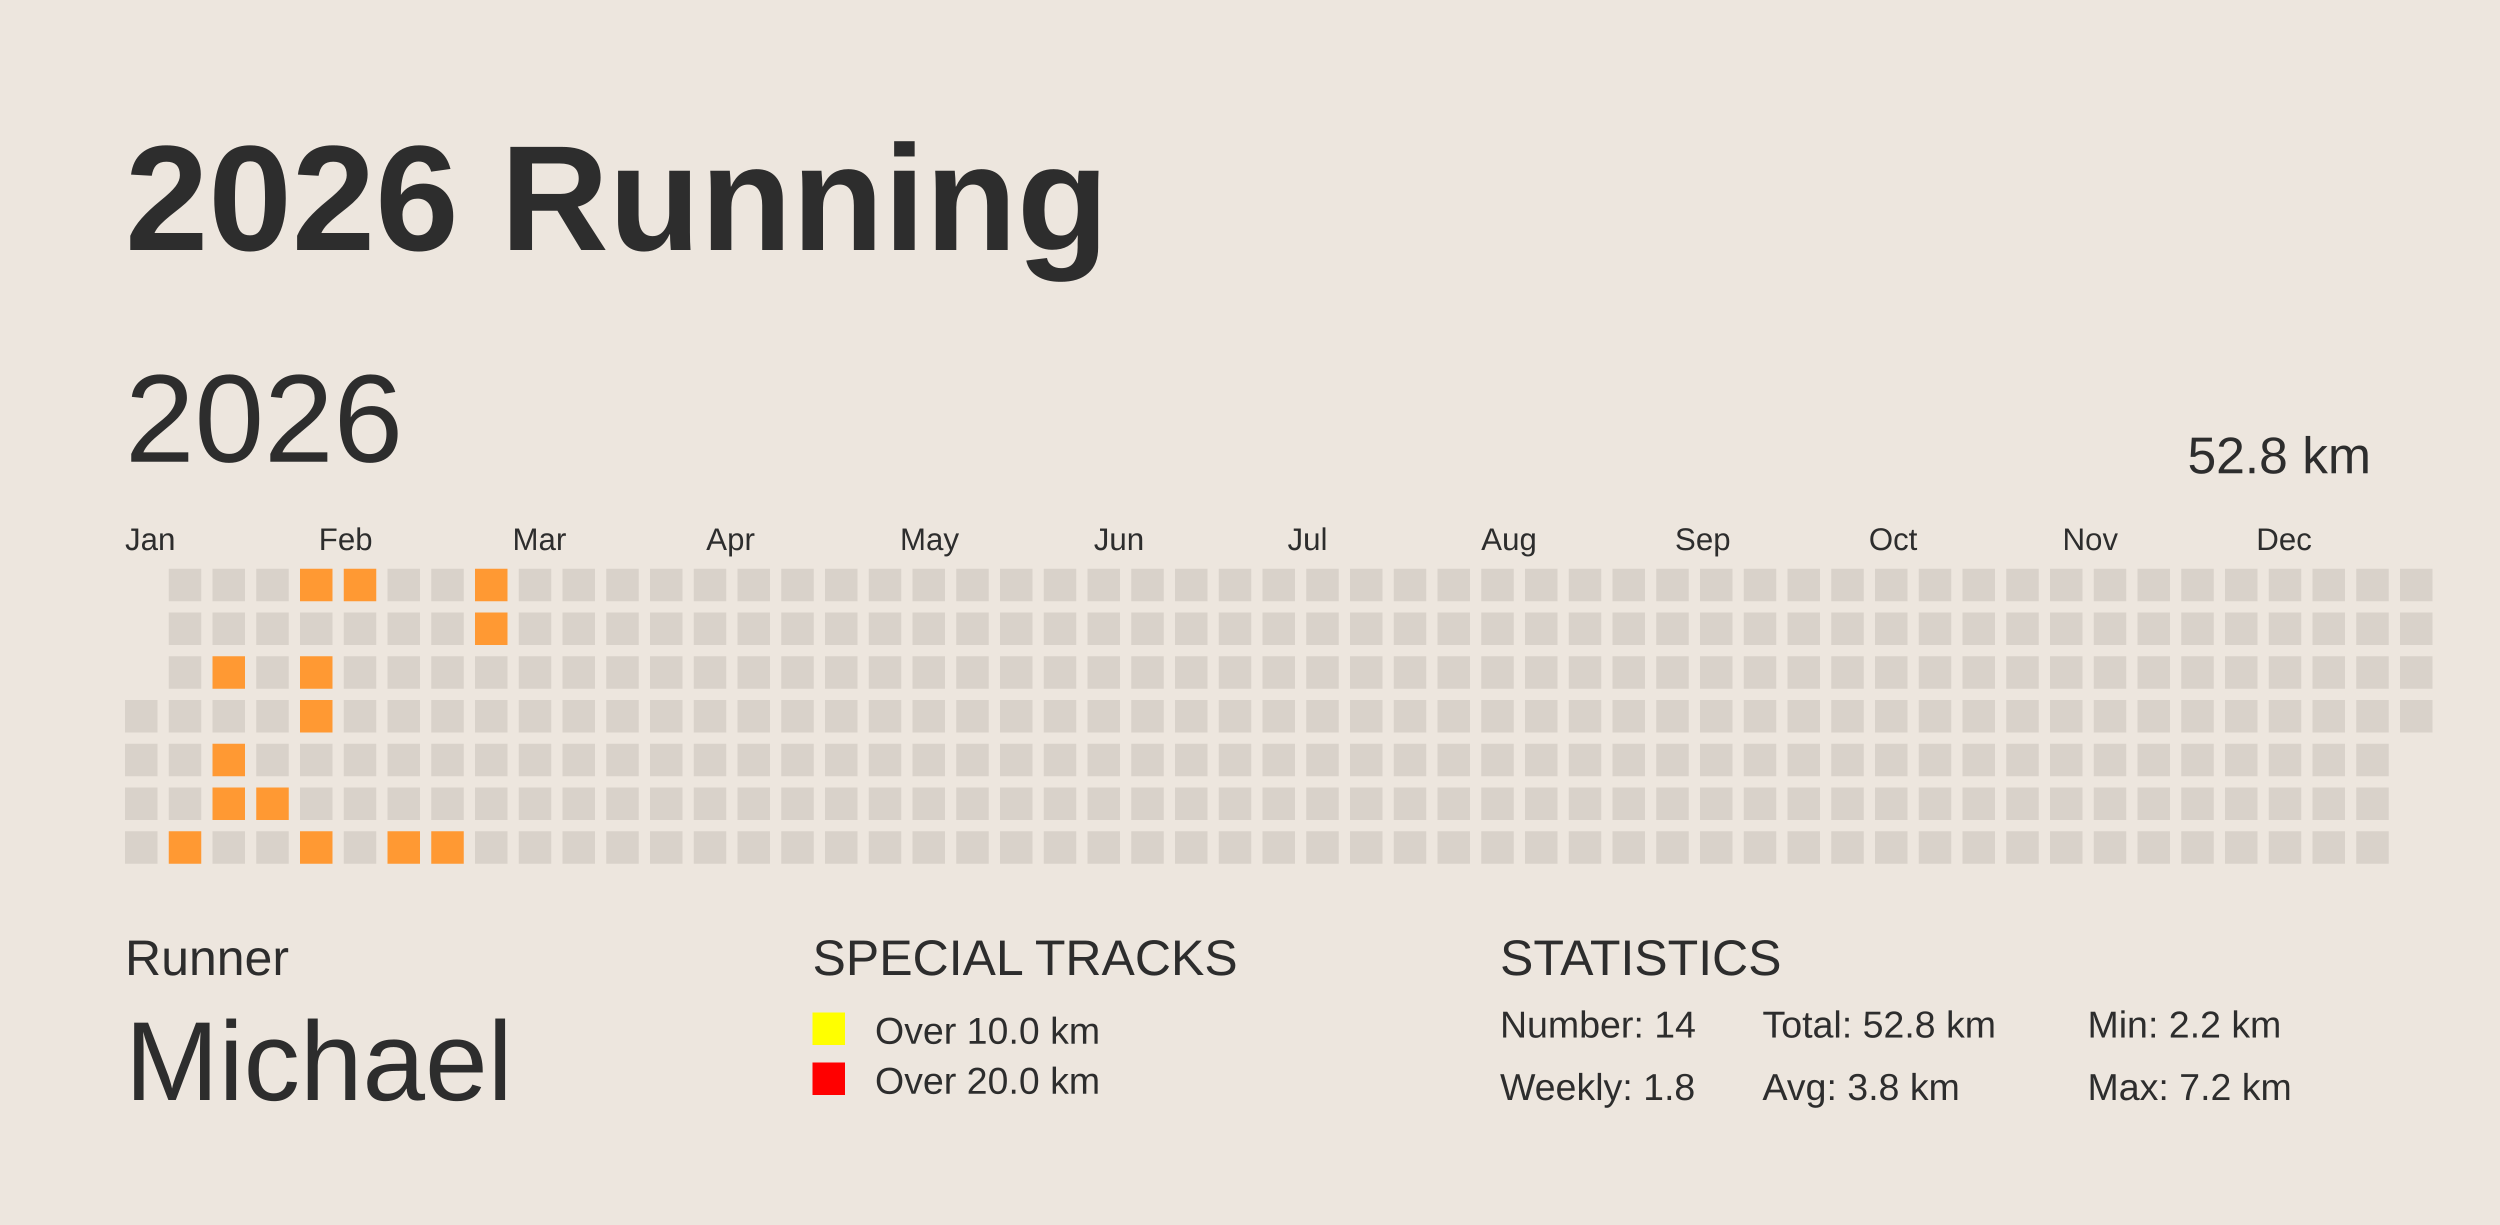
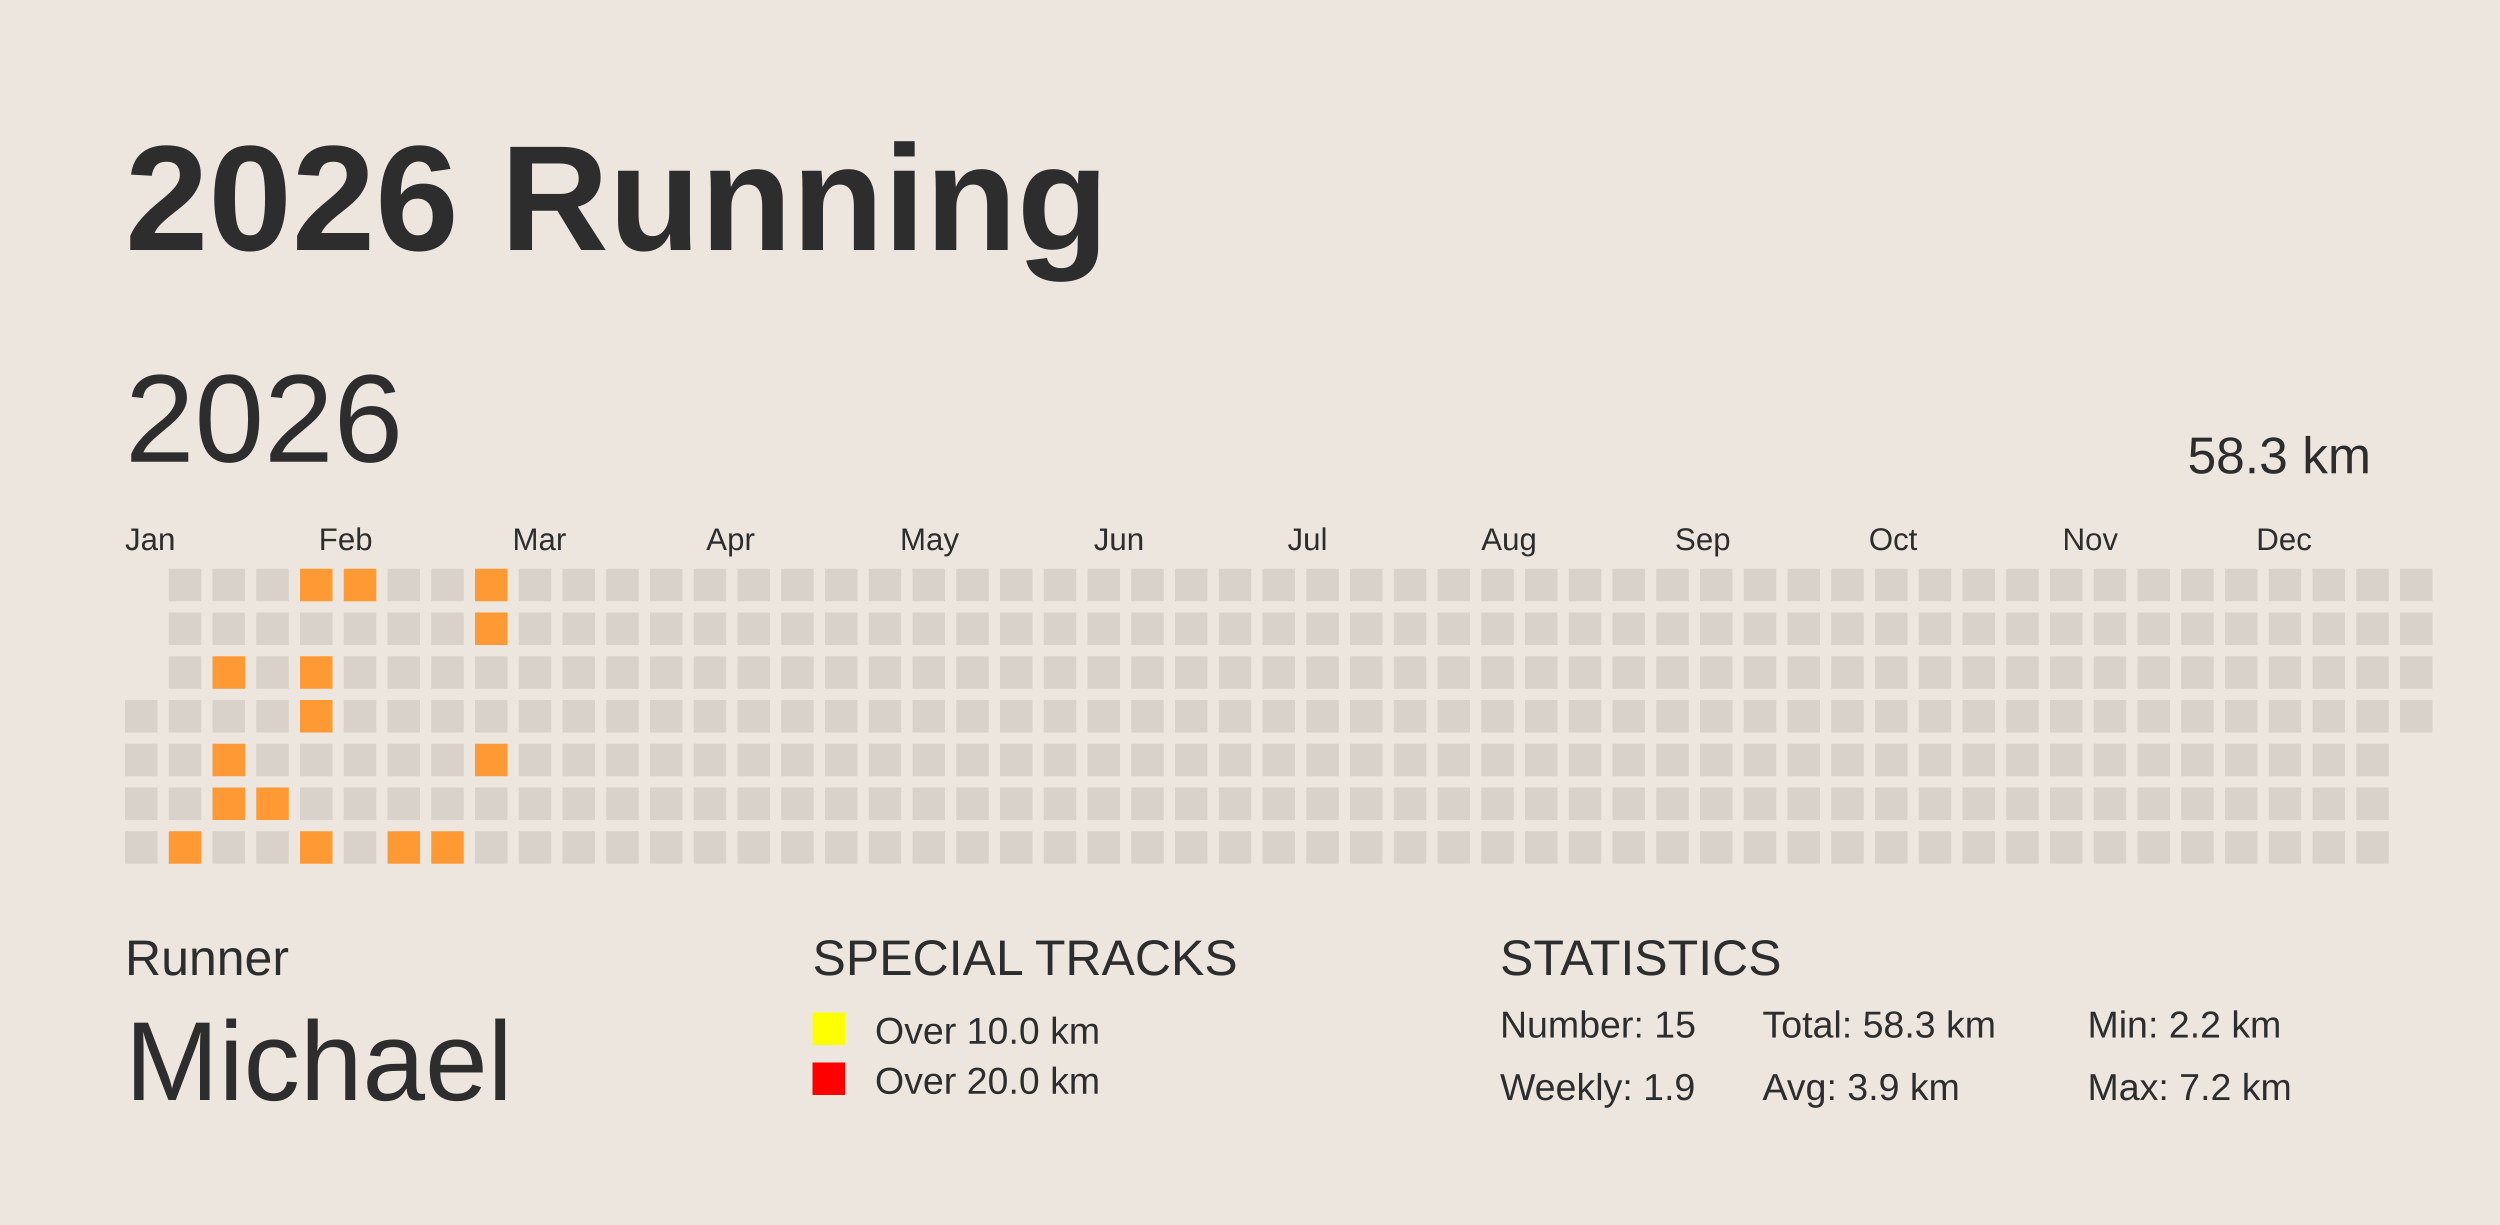
<svg xmlns="http://www.w3.org/2000/svg" baseProfile="full" height="98mm" version="1.1" viewBox="0,0,200,98" width="200mm">
  <defs />
  <rect fill="#EDE6DE" height="98" width="200" x="0" y="0" />
  <text fill="#2D2D2D" style="font-size:12px; font-family:Arial; font-weight:bold;" x="10" y="20">2026 Running</text>
  <text fill="#2D2D2D" style="font-size:4px; font-family:Arial" x="10" y="78">Runner</text>
  <text fill="#2D2D2D" style="font-size:9px; font-family:Arial" x="10" y="88">Michael</text>
  <text fill="#2D2D2D" style="font-size:4px; font-family:Arial" x="65" y="78">SPECIAL TRACKS</text>
  <rect fill="yellow" height="2.6" width="2.6" x="65" y="81" />
  <text fill="#2D2D2D" style="font-size:3px; font-family:Arial" x="70" y="83.5">Over 10.0 km</text>
  <rect fill="red" height="2.6" width="2.6" x="65" y="85" />
  <text fill="#2D2D2D" style="font-size:3px; font-family:Arial" x="70" y="87.5">Over 20.0 km</text>
  <text fill="#2D2D2D" style="font-size:4px; font-family:Arial" x="120" y="78">STATISTICS</text>
-   <text fill="#2D2D2D" style="font-size:3px; font-family:Arial" x="120" y="83">Number: 14</text>
-   <text fill="#2D2D2D" style="font-size:3px; font-family:Arial" x="120" y="88">Weekly: 1.8</text>
-   <text fill="#2D2D2D" style="font-size:3px; font-family:Arial" x="141" y="83">Total: 52.8 km</text>
-   <text fill="#2D2D2D" style="font-size:3px; font-family:Arial" x="141" y="88">Avg: 3.8 km</text>
+   <text fill="#2D2D2D" style="font-size:3px; font-family:Arial" x="120" y="83">Number: 15</text>
+   <text fill="#2D2D2D" style="font-size:3px; font-family:Arial" x="120" y="88">Weekly: 1.9</text>
+   <text fill="#2D2D2D" style="font-size:3px; font-family:Arial" x="141" y="83">Total: 58.3 km</text>
+   <text fill="#2D2D2D" style="font-size:3px; font-family:Arial" x="141" y="88">Avg: 3.9 km</text>
  <text fill="#2D2D2D" style="font-size:3px; font-family:Arial" x="167" y="83">Min: 2.2 km</text>
  <text fill="#2D2D2D" style="font-size:3px; font-family:Arial" x="167" y="88">Max: 7.2 km</text>
  <text dominant-baseline="hanging" fill="#2D2D2D" style="font-size:10.0px; font-family:Arial;" x="10" y="30">2026</text>
-   <text dominant-baseline="hanging" fill="#2D2D2D" style="font-size:4.125px; font-family:Arial;" x="175" y="35">52.8 km</text>
+   <text dominant-baseline="hanging" fill="#2D2D2D" style="font-size:4.125px; font-family:Arial;" x="175" y="35">58.3 km</text>
  <text fill="#2D2D2D" style="font-size:2.5px; font-family:Arial" x="10.0" y="44">Jan</text>
  <text fill="#2D2D2D" style="font-size:2.5px; font-family:Arial" x="25.5" y="44">Feb</text>
  <text fill="#2D2D2D" style="font-size:2.5px; font-family:Arial" x="41.0" y="44">Mar</text>
  <text fill="#2D2D2D" style="font-size:2.5px; font-family:Arial" x="56.5" y="44">Apr</text>
  <text fill="#2D2D2D" style="font-size:2.5px; font-family:Arial" x="72.0" y="44">May</text>
  <text fill="#2D2D2D" style="font-size:2.5px; font-family:Arial" x="87.5" y="44">Jun</text>
  <text fill="#2D2D2D" style="font-size:2.5px; font-family:Arial" x="103.0" y="44">Jul</text>
  <text fill="#2D2D2D" style="font-size:2.5px; font-family:Arial" x="118.5" y="44">Aug</text>
  <text fill="#2D2D2D" style="font-size:2.5px; font-family:Arial" x="134.0" y="44">Sep</text>
  <text fill="#2D2D2D" style="font-size:2.5px; font-family:Arial" x="149.5" y="44">Oct</text>
  <text fill="#2D2D2D" style="font-size:2.5px; font-family:Arial" x="165.0" y="44">Nov</text>
  <text fill="#2D2D2D" style="font-size:2.5px; font-family:Arial" x="180.5" y="44">Dec</text>
  <rect fill="#D9D2CA" height="2.6" width="2.6" x="10.0" y="56.0" />
  <rect fill="#D9D2CA" height="2.6" width="2.6" x="10.0" y="59.5" />
  <rect fill="#D9D2CA" height="2.6" width="2.6" x="10.0" y="63.0" />
  <rect fill="#D9D2CA" height="2.6" width="2.6" x="10.0" y="66.5" />
  <rect fill="#D9D2CA" height="2.6" width="2.6" x="13.5" y="45.5" />
  <rect fill="#D9D2CA" height="2.6" width="2.6" x="13.5" y="49.0" />
  <rect fill="#D9D2CA" height="2.6" width="2.6" x="13.5" y="52.5" />
  <rect fill="#D9D2CA" height="2.6" width="2.6" x="13.5" y="56.0" />
  <rect fill="#D9D2CA" height="2.6" width="2.6" x="13.5" y="59.5" />
  <rect fill="#D9D2CA" height="2.6" width="2.6" x="13.5" y="63.0" />
  <rect fill="#FF9933" height="2.6" width="2.6" x="13.5" y="66.5" />
  <rect fill="#D9D2CA" height="2.6" width="2.6" x="17.0" y="45.5" />
  <rect fill="#D9D2CA" height="2.6" width="2.6" x="17.0" y="49.0" />
  <rect fill="#FF9933" height="2.6" width="2.6" x="17.0" y="52.5" />
  <rect fill="#D9D2CA" height="2.6" width="2.6" x="17.0" y="56.0" />
  <rect fill="#FF9933" height="2.6" width="2.6" x="17.0" y="59.5" />
  <rect fill="#FF9933" height="2.6" width="2.6" x="17.0" y="63.0" />
  <rect fill="#D9D2CA" height="2.6" width="2.6" x="17.0" y="66.5" />
  <rect fill="#D9D2CA" height="2.6" width="2.6" x="20.5" y="45.5" />
  <rect fill="#D9D2CA" height="2.6" width="2.6" x="20.5" y="49.0" />
  <rect fill="#D9D2CA" height="2.6" width="2.6" x="20.5" y="52.5" />
  <rect fill="#D9D2CA" height="2.6" width="2.6" x="20.5" y="56.0" />
  <rect fill="#D9D2CA" height="2.6" width="2.6" x="20.5" y="59.5" />
  <rect fill="#FF9933" height="2.6" width="2.6" x="20.5" y="63.0" />
  <rect fill="#D9D2CA" height="2.6" width="2.6" x="20.5" y="66.5" />
  <rect fill="#FF9933" height="2.6" width="2.6" x="24.0" y="45.5" />
  <rect fill="#D9D2CA" height="2.6" width="2.6" x="24.0" y="49.0" />
  <rect fill="#FF9933" height="2.6" width="2.6" x="24.0" y="52.5" />
  <rect fill="#FF9933" height="2.6" width="2.6" x="24.0" y="56.0" />
  <rect fill="#D9D2CA" height="2.6" width="2.6" x="24.0" y="59.5" />
  <rect fill="#D9D2CA" height="2.6" width="2.6" x="24.0" y="63.0" />
  <rect fill="#FF9933" height="2.6" width="2.6" x="24.0" y="66.5" />
  <rect fill="#FF9933" height="2.6" width="2.6" x="27.5" y="45.5" />
  <rect fill="#D9D2CA" height="2.6" width="2.6" x="27.5" y="49.0" />
  <rect fill="#D9D2CA" height="2.6" width="2.6" x="27.5" y="52.5" />
  <rect fill="#D9D2CA" height="2.6" width="2.6" x="27.5" y="56.0" />
  <rect fill="#D9D2CA" height="2.6" width="2.6" x="27.5" y="59.5" />
  <rect fill="#D9D2CA" height="2.6" width="2.6" x="27.5" y="63.0" />
  <rect fill="#D9D2CA" height="2.6" width="2.6" x="27.5" y="66.5" />
  <rect fill="#D9D2CA" height="2.6" width="2.6" x="31.0" y="45.5" />
  <rect fill="#D9D2CA" height="2.6" width="2.6" x="31.0" y="49.0" />
  <rect fill="#D9D2CA" height="2.6" width="2.6" x="31.0" y="52.5" />
  <rect fill="#D9D2CA" height="2.6" width="2.6" x="31.0" y="56.0" />
  <rect fill="#D9D2CA" height="2.6" width="2.6" x="31.0" y="59.5" />
  <rect fill="#D9D2CA" height="2.6" width="2.6" x="31.0" y="63.0" />
  <rect fill="#FF9933" height="2.6" width="2.6" x="31.0" y="66.5" />
  <rect fill="#D9D2CA" height="2.6" width="2.6" x="34.5" y="45.5" />
  <rect fill="#D9D2CA" height="2.6" width="2.6" x="34.5" y="49.0" />
  <rect fill="#D9D2CA" height="2.6" width="2.6" x="34.5" y="52.5" />
  <rect fill="#D9D2CA" height="2.6" width="2.6" x="34.5" y="56.0" />
  <rect fill="#D9D2CA" height="2.6" width="2.6" x="34.5" y="59.5" />
  <rect fill="#D9D2CA" height="2.6" width="2.6" x="34.5" y="63.0" />
  <rect fill="#FF9933" height="2.6" width="2.6" x="34.5" y="66.5" />
  <rect fill="#FF9933" height="2.6" width="2.6" x="38.0" y="45.5" />
  <rect fill="#FF9933" height="2.6" width="2.6" x="38.0" y="49.0" />
  <rect fill="#D9D2CA" height="2.6" width="2.6" x="38.0" y="52.5" />
  <rect fill="#D9D2CA" height="2.6" width="2.6" x="38.0" y="56.0" />
-   <rect fill="#D9D2CA" height="2.6" width="2.6" x="38.0" y="59.5" />
+   <rect fill="#FF9933" height="2.6" width="2.6" x="38.0" y="59.5" />
  <rect fill="#D9D2CA" height="2.6" width="2.6" x="38.0" y="63.0" />
  <rect fill="#D9D2CA" height="2.6" width="2.6" x="38.0" y="66.5" />
  <rect fill="#D9D2CA" height="2.6" width="2.6" x="41.5" y="45.5" />
  <rect fill="#D9D2CA" height="2.6" width="2.6" x="41.5" y="49.0" />
  <rect fill="#D9D2CA" height="2.6" width="2.6" x="41.5" y="52.5" />
  <rect fill="#D9D2CA" height="2.6" width="2.6" x="41.5" y="56.0" />
  <rect fill="#D9D2CA" height="2.6" width="2.6" x="41.5" y="59.5" />
  <rect fill="#D9D2CA" height="2.6" width="2.6" x="41.5" y="63.0" />
  <rect fill="#D9D2CA" height="2.6" width="2.6" x="41.5" y="66.5" />
  <rect fill="#D9D2CA" height="2.6" width="2.6" x="45.0" y="45.5" />
  <rect fill="#D9D2CA" height="2.6" width="2.6" x="45.0" y="49.0" />
  <rect fill="#D9D2CA" height="2.6" width="2.6" x="45.0" y="52.5" />
  <rect fill="#D9D2CA" height="2.6" width="2.6" x="45.0" y="56.0" />
  <rect fill="#D9D2CA" height="2.6" width="2.6" x="45.0" y="59.5" />
  <rect fill="#D9D2CA" height="2.6" width="2.6" x="45.0" y="63.0" />
  <rect fill="#D9D2CA" height="2.6" width="2.6" x="45.0" y="66.5" />
  <rect fill="#D9D2CA" height="2.6" width="2.6" x="48.5" y="45.5" />
  <rect fill="#D9D2CA" height="2.6" width="2.6" x="48.5" y="49.0" />
  <rect fill="#D9D2CA" height="2.6" width="2.6" x="48.5" y="52.5" />
  <rect fill="#D9D2CA" height="2.6" width="2.6" x="48.5" y="56.0" />
  <rect fill="#D9D2CA" height="2.6" width="2.6" x="48.5" y="59.5" />
  <rect fill="#D9D2CA" height="2.6" width="2.6" x="48.5" y="63.0" />
  <rect fill="#D9D2CA" height="2.6" width="2.6" x="48.5" y="66.5" />
  <rect fill="#D9D2CA" height="2.6" width="2.6" x="52.0" y="45.5" />
  <rect fill="#D9D2CA" height="2.6" width="2.6" x="52.0" y="49.0" />
  <rect fill="#D9D2CA" height="2.6" width="2.6" x="52.0" y="52.5" />
  <rect fill="#D9D2CA" height="2.6" width="2.6" x="52.0" y="56.0" />
  <rect fill="#D9D2CA" height="2.6" width="2.6" x="52.0" y="59.5" />
  <rect fill="#D9D2CA" height="2.6" width="2.6" x="52.0" y="63.0" />
  <rect fill="#D9D2CA" height="2.6" width="2.6" x="52.0" y="66.5" />
  <rect fill="#D9D2CA" height="2.6" width="2.6" x="55.5" y="45.5" />
  <rect fill="#D9D2CA" height="2.6" width="2.6" x="55.5" y="49.0" />
  <rect fill="#D9D2CA" height="2.6" width="2.6" x="55.5" y="52.5" />
  <rect fill="#D9D2CA" height="2.6" width="2.6" x="55.5" y="56.0" />
  <rect fill="#D9D2CA" height="2.6" width="2.6" x="55.5" y="59.5" />
  <rect fill="#D9D2CA" height="2.6" width="2.6" x="55.5" y="63.0" />
  <rect fill="#D9D2CA" height="2.6" width="2.6" x="55.5" y="66.5" />
  <rect fill="#D9D2CA" height="2.6" width="2.6" x="59.0" y="45.5" />
  <rect fill="#D9D2CA" height="2.6" width="2.6" x="59.0" y="49.0" />
  <rect fill="#D9D2CA" height="2.6" width="2.6" x="59.0" y="52.5" />
  <rect fill="#D9D2CA" height="2.6" width="2.6" x="59.0" y="56.0" />
  <rect fill="#D9D2CA" height="2.6" width="2.6" x="59.0" y="59.5" />
  <rect fill="#D9D2CA" height="2.6" width="2.6" x="59.0" y="63.0" />
  <rect fill="#D9D2CA" height="2.6" width="2.6" x="59.0" y="66.5" />
  <rect fill="#D9D2CA" height="2.6" width="2.6" x="62.5" y="45.5" />
  <rect fill="#D9D2CA" height="2.6" width="2.6" x="62.5" y="49.0" />
  <rect fill="#D9D2CA" height="2.6" width="2.6" x="62.5" y="52.5" />
  <rect fill="#D9D2CA" height="2.6" width="2.6" x="62.5" y="56.0" />
  <rect fill="#D9D2CA" height="2.6" width="2.6" x="62.5" y="59.5" />
  <rect fill="#D9D2CA" height="2.6" width="2.6" x="62.5" y="63.0" />
  <rect fill="#D9D2CA" height="2.6" width="2.6" x="62.5" y="66.5" />
  <rect fill="#D9D2CA" height="2.6" width="2.6" x="66.0" y="45.5" />
  <rect fill="#D9D2CA" height="2.6" width="2.6" x="66.0" y="49.0" />
  <rect fill="#D9D2CA" height="2.6" width="2.6" x="66.0" y="52.5" />
  <rect fill="#D9D2CA" height="2.6" width="2.6" x="66.0" y="56.0" />
  <rect fill="#D9D2CA" height="2.6" width="2.6" x="66.0" y="59.5" />
  <rect fill="#D9D2CA" height="2.6" width="2.6" x="66.0" y="63.0" />
  <rect fill="#D9D2CA" height="2.6" width="2.6" x="66.0" y="66.5" />
  <rect fill="#D9D2CA" height="2.6" width="2.6" x="69.5" y="45.5" />
  <rect fill="#D9D2CA" height="2.6" width="2.6" x="69.5" y="49.0" />
  <rect fill="#D9D2CA" height="2.6" width="2.6" x="69.5" y="52.5" />
  <rect fill="#D9D2CA" height="2.6" width="2.6" x="69.5" y="56.0" />
  <rect fill="#D9D2CA" height="2.6" width="2.6" x="69.5" y="59.5" />
  <rect fill="#D9D2CA" height="2.6" width="2.6" x="69.5" y="63.0" />
  <rect fill="#D9D2CA" height="2.6" width="2.6" x="69.5" y="66.5" />
  <rect fill="#D9D2CA" height="2.6" width="2.6" x="73.0" y="45.5" />
  <rect fill="#D9D2CA" height="2.6" width="2.6" x="73.0" y="49.0" />
  <rect fill="#D9D2CA" height="2.6" width="2.6" x="73.0" y="52.5" />
  <rect fill="#D9D2CA" height="2.6" width="2.6" x="73.0" y="56.0" />
  <rect fill="#D9D2CA" height="2.6" width="2.6" x="73.0" y="59.5" />
  <rect fill="#D9D2CA" height="2.6" width="2.6" x="73.0" y="63.0" />
  <rect fill="#D9D2CA" height="2.6" width="2.6" x="73.0" y="66.5" />
  <rect fill="#D9D2CA" height="2.6" width="2.6" x="76.5" y="45.5" />
  <rect fill="#D9D2CA" height="2.6" width="2.6" x="76.5" y="49.0" />
  <rect fill="#D9D2CA" height="2.6" width="2.6" x="76.5" y="52.5" />
  <rect fill="#D9D2CA" height="2.6" width="2.6" x="76.5" y="56.0" />
  <rect fill="#D9D2CA" height="2.6" width="2.6" x="76.5" y="59.5" />
  <rect fill="#D9D2CA" height="2.6" width="2.6" x="76.5" y="63.0" />
  <rect fill="#D9D2CA" height="2.6" width="2.6" x="76.5" y="66.5" />
  <rect fill="#D9D2CA" height="2.6" width="2.6" x="80.0" y="45.5" />
  <rect fill="#D9D2CA" height="2.6" width="2.6" x="80.0" y="49.0" />
  <rect fill="#D9D2CA" height="2.6" width="2.6" x="80.0" y="52.5" />
  <rect fill="#D9D2CA" height="2.6" width="2.6" x="80.0" y="56.0" />
  <rect fill="#D9D2CA" height="2.6" width="2.6" x="80.0" y="59.5" />
  <rect fill="#D9D2CA" height="2.6" width="2.6" x="80.0" y="63.0" />
  <rect fill="#D9D2CA" height="2.6" width="2.6" x="80.0" y="66.5" />
  <rect fill="#D9D2CA" height="2.6" width="2.6" x="83.5" y="45.5" />
  <rect fill="#D9D2CA" height="2.6" width="2.6" x="83.5" y="49.0" />
  <rect fill="#D9D2CA" height="2.6" width="2.6" x="83.5" y="52.5" />
  <rect fill="#D9D2CA" height="2.6" width="2.6" x="83.5" y="56.0" />
  <rect fill="#D9D2CA" height="2.6" width="2.6" x="83.5" y="59.5" />
  <rect fill="#D9D2CA" height="2.6" width="2.6" x="83.5" y="63.0" />
  <rect fill="#D9D2CA" height="2.6" width="2.6" x="83.5" y="66.5" />
  <rect fill="#D9D2CA" height="2.6" width="2.6" x="87.0" y="45.5" />
  <rect fill="#D9D2CA" height="2.6" width="2.6" x="87.0" y="49.0" />
  <rect fill="#D9D2CA" height="2.6" width="2.6" x="87.0" y="52.5" />
  <rect fill="#D9D2CA" height="2.6" width="2.6" x="87.0" y="56.0" />
  <rect fill="#D9D2CA" height="2.6" width="2.6" x="87.0" y="59.5" />
  <rect fill="#D9D2CA" height="2.6" width="2.6" x="87.0" y="63.0" />
  <rect fill="#D9D2CA" height="2.6" width="2.6" x="87.0" y="66.5" />
  <rect fill="#D9D2CA" height="2.6" width="2.6" x="90.5" y="45.5" />
  <rect fill="#D9D2CA" height="2.6" width="2.6" x="90.5" y="49.0" />
  <rect fill="#D9D2CA" height="2.6" width="2.6" x="90.5" y="52.5" />
  <rect fill="#D9D2CA" height="2.6" width="2.6" x="90.5" y="56.0" />
  <rect fill="#D9D2CA" height="2.6" width="2.6" x="90.5" y="59.5" />
  <rect fill="#D9D2CA" height="2.6" width="2.6" x="90.5" y="63.0" />
  <rect fill="#D9D2CA" height="2.6" width="2.6" x="90.5" y="66.5" />
  <rect fill="#D9D2CA" height="2.6" width="2.6" x="94.0" y="45.5" />
  <rect fill="#D9D2CA" height="2.6" width="2.6" x="94.0" y="49.0" />
  <rect fill="#D9D2CA" height="2.6" width="2.6" x="94.0" y="52.5" />
  <rect fill="#D9D2CA" height="2.6" width="2.6" x="94.0" y="56.0" />
  <rect fill="#D9D2CA" height="2.6" width="2.6" x="94.0" y="59.5" />
  <rect fill="#D9D2CA" height="2.6" width="2.6" x="94.0" y="63.0" />
  <rect fill="#D9D2CA" height="2.6" width="2.6" x="94.0" y="66.5" />
  <rect fill="#D9D2CA" height="2.6" width="2.6" x="97.5" y="45.5" />
  <rect fill="#D9D2CA" height="2.6" width="2.6" x="97.5" y="49.0" />
  <rect fill="#D9D2CA" height="2.6" width="2.6" x="97.5" y="52.5" />
  <rect fill="#D9D2CA" height="2.6" width="2.6" x="97.5" y="56.0" />
  <rect fill="#D9D2CA" height="2.6" width="2.6" x="97.5" y="59.5" />
  <rect fill="#D9D2CA" height="2.6" width="2.6" x="97.5" y="63.0" />
  <rect fill="#D9D2CA" height="2.6" width="2.6" x="97.5" y="66.5" />
  <rect fill="#D9D2CA" height="2.6" width="2.6" x="101.0" y="45.5" />
  <rect fill="#D9D2CA" height="2.6" width="2.6" x="101.0" y="49.0" />
  <rect fill="#D9D2CA" height="2.6" width="2.6" x="101.0" y="52.5" />
  <rect fill="#D9D2CA" height="2.6" width="2.6" x="101.0" y="56.0" />
  <rect fill="#D9D2CA" height="2.6" width="2.6" x="101.0" y="59.5" />
  <rect fill="#D9D2CA" height="2.6" width="2.6" x="101.0" y="63.0" />
  <rect fill="#D9D2CA" height="2.6" width="2.6" x="101.0" y="66.5" />
  <rect fill="#D9D2CA" height="2.6" width="2.6" x="104.5" y="45.5" />
  <rect fill="#D9D2CA" height="2.6" width="2.6" x="104.5" y="49.0" />
  <rect fill="#D9D2CA" height="2.6" width="2.6" x="104.5" y="52.5" />
  <rect fill="#D9D2CA" height="2.6" width="2.6" x="104.5" y="56.0" />
  <rect fill="#D9D2CA" height="2.6" width="2.6" x="104.5" y="59.5" />
  <rect fill="#D9D2CA" height="2.6" width="2.6" x="104.5" y="63.0" />
  <rect fill="#D9D2CA" height="2.6" width="2.6" x="104.5" y="66.5" />
  <rect fill="#D9D2CA" height="2.6" width="2.6" x="108.0" y="45.5" />
  <rect fill="#D9D2CA" height="2.6" width="2.6" x="108.0" y="49.0" />
  <rect fill="#D9D2CA" height="2.6" width="2.6" x="108.0" y="52.5" />
  <rect fill="#D9D2CA" height="2.6" width="2.6" x="108.0" y="56.0" />
  <rect fill="#D9D2CA" height="2.6" width="2.6" x="108.0" y="59.5" />
  <rect fill="#D9D2CA" height="2.6" width="2.6" x="108.0" y="63.0" />
  <rect fill="#D9D2CA" height="2.6" width="2.6" x="108.0" y="66.5" />
  <rect fill="#D9D2CA" height="2.6" width="2.6" x="111.5" y="45.5" />
  <rect fill="#D9D2CA" height="2.6" width="2.6" x="111.5" y="49.0" />
  <rect fill="#D9D2CA" height="2.6" width="2.6" x="111.5" y="52.5" />
  <rect fill="#D9D2CA" height="2.6" width="2.6" x="111.5" y="56.0" />
  <rect fill="#D9D2CA" height="2.6" width="2.6" x="111.5" y="59.5" />
  <rect fill="#D9D2CA" height="2.6" width="2.6" x="111.5" y="63.0" />
  <rect fill="#D9D2CA" height="2.6" width="2.6" x="111.5" y="66.5" />
  <rect fill="#D9D2CA" height="2.6" width="2.6" x="115.0" y="45.5" />
  <rect fill="#D9D2CA" height="2.6" width="2.6" x="115.0" y="49.0" />
  <rect fill="#D9D2CA" height="2.6" width="2.6" x="115.0" y="52.5" />
  <rect fill="#D9D2CA" height="2.6" width="2.6" x="115.0" y="56.0" />
  <rect fill="#D9D2CA" height="2.6" width="2.6" x="115.0" y="59.5" />
  <rect fill="#D9D2CA" height="2.6" width="2.6" x="115.0" y="63.0" />
  <rect fill="#D9D2CA" height="2.6" width="2.6" x="115.0" y="66.5" />
  <rect fill="#D9D2CA" height="2.6" width="2.6" x="118.5" y="45.5" />
  <rect fill="#D9D2CA" height="2.6" width="2.6" x="118.5" y="49.0" />
  <rect fill="#D9D2CA" height="2.6" width="2.6" x="118.5" y="52.5" />
  <rect fill="#D9D2CA" height="2.6" width="2.6" x="118.5" y="56.0" />
  <rect fill="#D9D2CA" height="2.6" width="2.6" x="118.5" y="59.5" />
  <rect fill="#D9D2CA" height="2.6" width="2.6" x="118.5" y="63.0" />
  <rect fill="#D9D2CA" height="2.6" width="2.6" x="118.5" y="66.5" />
  <rect fill="#D9D2CA" height="2.6" width="2.6" x="122.0" y="45.5" />
  <rect fill="#D9D2CA" height="2.6" width="2.6" x="122.0" y="49.0" />
  <rect fill="#D9D2CA" height="2.6" width="2.6" x="122.0" y="52.5" />
  <rect fill="#D9D2CA" height="2.6" width="2.6" x="122.0" y="56.0" />
  <rect fill="#D9D2CA" height="2.6" width="2.6" x="122.0" y="59.5" />
  <rect fill="#D9D2CA" height="2.6" width="2.6" x="122.0" y="63.0" />
  <rect fill="#D9D2CA" height="2.6" width="2.6" x="122.0" y="66.5" />
  <rect fill="#D9D2CA" height="2.6" width="2.6" x="125.5" y="45.5" />
  <rect fill="#D9D2CA" height="2.6" width="2.6" x="125.5" y="49.0" />
  <rect fill="#D9D2CA" height="2.6" width="2.6" x="125.5" y="52.5" />
  <rect fill="#D9D2CA" height="2.6" width="2.6" x="125.5" y="56.0" />
  <rect fill="#D9D2CA" height="2.6" width="2.6" x="125.5" y="59.5" />
  <rect fill="#D9D2CA" height="2.6" width="2.6" x="125.5" y="63.0" />
  <rect fill="#D9D2CA" height="2.6" width="2.6" x="125.5" y="66.5" />
  <rect fill="#D9D2CA" height="2.6" width="2.6" x="129.0" y="45.5" />
  <rect fill="#D9D2CA" height="2.6" width="2.6" x="129.0" y="49.0" />
  <rect fill="#D9D2CA" height="2.6" width="2.6" x="129.0" y="52.5" />
  <rect fill="#D9D2CA" height="2.6" width="2.6" x="129.0" y="56.0" />
  <rect fill="#D9D2CA" height="2.6" width="2.6" x="129.0" y="59.5" />
  <rect fill="#D9D2CA" height="2.6" width="2.6" x="129.0" y="63.0" />
  <rect fill="#D9D2CA" height="2.6" width="2.6" x="129.0" y="66.5" />
  <rect fill="#D9D2CA" height="2.6" width="2.6" x="132.5" y="45.5" />
  <rect fill="#D9D2CA" height="2.6" width="2.6" x="132.5" y="49.0" />
  <rect fill="#D9D2CA" height="2.6" width="2.6" x="132.5" y="52.5" />
  <rect fill="#D9D2CA" height="2.6" width="2.6" x="132.5" y="56.0" />
  <rect fill="#D9D2CA" height="2.6" width="2.6" x="132.5" y="59.5" />
  <rect fill="#D9D2CA" height="2.6" width="2.6" x="132.5" y="63.0" />
  <rect fill="#D9D2CA" height="2.6" width="2.6" x="132.5" y="66.5" />
  <rect fill="#D9D2CA" height="2.6" width="2.6" x="136.0" y="45.5" />
  <rect fill="#D9D2CA" height="2.6" width="2.6" x="136.0" y="49.0" />
  <rect fill="#D9D2CA" height="2.6" width="2.6" x="136.0" y="52.5" />
  <rect fill="#D9D2CA" height="2.6" width="2.6" x="136.0" y="56.0" />
  <rect fill="#D9D2CA" height="2.6" width="2.6" x="136.0" y="59.5" />
  <rect fill="#D9D2CA" height="2.6" width="2.6" x="136.0" y="63.0" />
  <rect fill="#D9D2CA" height="2.6" width="2.6" x="136.0" y="66.5" />
  <rect fill="#D9D2CA" height="2.6" width="2.6" x="139.5" y="45.5" />
  <rect fill="#D9D2CA" height="2.6" width="2.6" x="139.5" y="49.0" />
  <rect fill="#D9D2CA" height="2.6" width="2.6" x="139.5" y="52.5" />
  <rect fill="#D9D2CA" height="2.6" width="2.6" x="139.5" y="56.0" />
  <rect fill="#D9D2CA" height="2.6" width="2.6" x="139.5" y="59.5" />
  <rect fill="#D9D2CA" height="2.6" width="2.6" x="139.5" y="63.0" />
  <rect fill="#D9D2CA" height="2.6" width="2.6" x="139.5" y="66.5" />
  <rect fill="#D9D2CA" height="2.6" width="2.6" x="143.0" y="45.5" />
  <rect fill="#D9D2CA" height="2.6" width="2.6" x="143.0" y="49.0" />
  <rect fill="#D9D2CA" height="2.6" width="2.6" x="143.0" y="52.5" />
  <rect fill="#D9D2CA" height="2.6" width="2.6" x="143.0" y="56.0" />
  <rect fill="#D9D2CA" height="2.6" width="2.6" x="143.0" y="59.5" />
  <rect fill="#D9D2CA" height="2.6" width="2.6" x="143.0" y="63.0" />
  <rect fill="#D9D2CA" height="2.6" width="2.6" x="143.0" y="66.5" />
  <rect fill="#D9D2CA" height="2.6" width="2.6" x="146.5" y="45.5" />
  <rect fill="#D9D2CA" height="2.6" width="2.6" x="146.5" y="49.0" />
  <rect fill="#D9D2CA" height="2.6" width="2.6" x="146.5" y="52.5" />
  <rect fill="#D9D2CA" height="2.6" width="2.6" x="146.5" y="56.0" />
  <rect fill="#D9D2CA" height="2.6" width="2.6" x="146.5" y="59.5" />
  <rect fill="#D9D2CA" height="2.6" width="2.6" x="146.5" y="63.0" />
  <rect fill="#D9D2CA" height="2.6" width="2.6" x="146.5" y="66.5" />
  <rect fill="#D9D2CA" height="2.6" width="2.6" x="150.0" y="45.5" />
  <rect fill="#D9D2CA" height="2.6" width="2.6" x="150.0" y="49.0" />
  <rect fill="#D9D2CA" height="2.6" width="2.6" x="150.0" y="52.5" />
  <rect fill="#D9D2CA" height="2.6" width="2.6" x="150.0" y="56.0" />
  <rect fill="#D9D2CA" height="2.6" width="2.6" x="150.0" y="59.5" />
  <rect fill="#D9D2CA" height="2.6" width="2.6" x="150.0" y="63.0" />
  <rect fill="#D9D2CA" height="2.6" width="2.6" x="150.0" y="66.5" />
  <rect fill="#D9D2CA" height="2.6" width="2.6" x="153.5" y="45.5" />
  <rect fill="#D9D2CA" height="2.6" width="2.6" x="153.5" y="49.0" />
  <rect fill="#D9D2CA" height="2.6" width="2.6" x="153.5" y="52.5" />
  <rect fill="#D9D2CA" height="2.6" width="2.6" x="153.5" y="56.0" />
  <rect fill="#D9D2CA" height="2.6" width="2.6" x="153.5" y="59.5" />
  <rect fill="#D9D2CA" height="2.6" width="2.6" x="153.5" y="63.0" />
  <rect fill="#D9D2CA" height="2.6" width="2.6" x="153.5" y="66.5" />
  <rect fill="#D9D2CA" height="2.6" width="2.6" x="157.0" y="45.5" />
  <rect fill="#D9D2CA" height="2.6" width="2.6" x="157.0" y="49.0" />
  <rect fill="#D9D2CA" height="2.6" width="2.6" x="157.0" y="52.5" />
  <rect fill="#D9D2CA" height="2.6" width="2.6" x="157.0" y="56.0" />
  <rect fill="#D9D2CA" height="2.6" width="2.6" x="157.0" y="59.5" />
  <rect fill="#D9D2CA" height="2.6" width="2.6" x="157.0" y="63.0" />
  <rect fill="#D9D2CA" height="2.6" width="2.6" x="157.0" y="66.5" />
  <rect fill="#D9D2CA" height="2.6" width="2.6" x="160.5" y="45.5" />
  <rect fill="#D9D2CA" height="2.6" width="2.6" x="160.5" y="49.0" />
  <rect fill="#D9D2CA" height="2.6" width="2.6" x="160.5" y="52.5" />
  <rect fill="#D9D2CA" height="2.6" width="2.6" x="160.5" y="56.0" />
  <rect fill="#D9D2CA" height="2.6" width="2.6" x="160.5" y="59.5" />
  <rect fill="#D9D2CA" height="2.6" width="2.6" x="160.5" y="63.0" />
  <rect fill="#D9D2CA" height="2.6" width="2.6" x="160.5" y="66.5" />
  <rect fill="#D9D2CA" height="2.6" width="2.6" x="164.0" y="45.5" />
  <rect fill="#D9D2CA" height="2.6" width="2.6" x="164.0" y="49.0" />
  <rect fill="#D9D2CA" height="2.6" width="2.6" x="164.0" y="52.5" />
  <rect fill="#D9D2CA" height="2.6" width="2.6" x="164.0" y="56.0" />
  <rect fill="#D9D2CA" height="2.6" width="2.6" x="164.0" y="59.5" />
  <rect fill="#D9D2CA" height="2.6" width="2.6" x="164.0" y="63.0" />
  <rect fill="#D9D2CA" height="2.6" width="2.6" x="164.0" y="66.5" />
  <rect fill="#D9D2CA" height="2.6" width="2.6" x="167.5" y="45.5" />
  <rect fill="#D9D2CA" height="2.6" width="2.6" x="167.5" y="49.0" />
  <rect fill="#D9D2CA" height="2.6" width="2.6" x="167.5" y="52.5" />
  <rect fill="#D9D2CA" height="2.6" width="2.6" x="167.5" y="56.0" />
  <rect fill="#D9D2CA" height="2.6" width="2.6" x="167.5" y="59.5" />
  <rect fill="#D9D2CA" height="2.6" width="2.6" x="167.5" y="63.0" />
  <rect fill="#D9D2CA" height="2.6" width="2.6" x="167.5" y="66.5" />
  <rect fill="#D9D2CA" height="2.6" width="2.6" x="171.0" y="45.5" />
  <rect fill="#D9D2CA" height="2.6" width="2.6" x="171.0" y="49.0" />
  <rect fill="#D9D2CA" height="2.6" width="2.6" x="171.0" y="52.5" />
  <rect fill="#D9D2CA" height="2.6" width="2.6" x="171.0" y="56.0" />
  <rect fill="#D9D2CA" height="2.6" width="2.6" x="171.0" y="59.5" />
  <rect fill="#D9D2CA" height="2.6" width="2.6" x="171.0" y="63.0" />
  <rect fill="#D9D2CA" height="2.6" width="2.6" x="171.0" y="66.5" />
  <rect fill="#D9D2CA" height="2.6" width="2.6" x="174.5" y="45.5" />
  <rect fill="#D9D2CA" height="2.6" width="2.6" x="174.5" y="49.0" />
  <rect fill="#D9D2CA" height="2.6" width="2.6" x="174.5" y="52.5" />
  <rect fill="#D9D2CA" height="2.6" width="2.6" x="174.5" y="56.0" />
  <rect fill="#D9D2CA" height="2.6" width="2.6" x="174.5" y="59.5" />
  <rect fill="#D9D2CA" height="2.6" width="2.6" x="174.5" y="63.0" />
  <rect fill="#D9D2CA" height="2.6" width="2.6" x="174.5" y="66.5" />
  <rect fill="#D9D2CA" height="2.6" width="2.6" x="178.0" y="45.5" />
  <rect fill="#D9D2CA" height="2.6" width="2.6" x="178.0" y="49.0" />
  <rect fill="#D9D2CA" height="2.6" width="2.6" x="178.0" y="52.5" />
  <rect fill="#D9D2CA" height="2.6" width="2.6" x="178.0" y="56.0" />
  <rect fill="#D9D2CA" height="2.6" width="2.6" x="178.0" y="59.5" />
  <rect fill="#D9D2CA" height="2.6" width="2.6" x="178.0" y="63.0" />
  <rect fill="#D9D2CA" height="2.6" width="2.6" x="178.0" y="66.5" />
  <rect fill="#D9D2CA" height="2.6" width="2.6" x="181.5" y="45.5" />
  <rect fill="#D9D2CA" height="2.6" width="2.6" x="181.5" y="49.0" />
  <rect fill="#D9D2CA" height="2.6" width="2.6" x="181.5" y="52.5" />
  <rect fill="#D9D2CA" height="2.6" width="2.6" x="181.5" y="56.0" />
  <rect fill="#D9D2CA" height="2.6" width="2.6" x="181.5" y="59.5" />
  <rect fill="#D9D2CA" height="2.6" width="2.6" x="181.5" y="63.0" />
  <rect fill="#D9D2CA" height="2.6" width="2.6" x="181.5" y="66.5" />
  <rect fill="#D9D2CA" height="2.6" width="2.6" x="185.0" y="45.5" />
  <rect fill="#D9D2CA" height="2.6" width="2.6" x="185.0" y="49.0" />
  <rect fill="#D9D2CA" height="2.6" width="2.6" x="185.0" y="52.5" />
  <rect fill="#D9D2CA" height="2.6" width="2.6" x="185.0" y="56.0" />
  <rect fill="#D9D2CA" height="2.6" width="2.6" x="185.0" y="59.5" />
  <rect fill="#D9D2CA" height="2.6" width="2.6" x="185.0" y="63.0" />
  <rect fill="#D9D2CA" height="2.6" width="2.6" x="185.0" y="66.5" />
  <rect fill="#D9D2CA" height="2.6" width="2.6" x="188.5" y="45.5" />
  <rect fill="#D9D2CA" height="2.6" width="2.6" x="188.5" y="49.0" />
  <rect fill="#D9D2CA" height="2.6" width="2.6" x="188.5" y="52.5" />
  <rect fill="#D9D2CA" height="2.6" width="2.6" x="188.5" y="56.0" />
  <rect fill="#D9D2CA" height="2.6" width="2.6" x="188.5" y="59.5" />
  <rect fill="#D9D2CA" height="2.6" width="2.6" x="188.5" y="63.0" />
  <rect fill="#D9D2CA" height="2.6" width="2.6" x="188.5" y="66.5" />
  <rect fill="#D9D2CA" height="2.6" width="2.6" x="192.0" y="45.5" />
  <rect fill="#D9D2CA" height="2.6" width="2.6" x="192.0" y="49.0" />
  <rect fill="#D9D2CA" height="2.6" width="2.6" x="192.0" y="52.5" />
  <rect fill="#D9D2CA" height="2.6" width="2.6" x="192.0" y="56.0" />
</svg>
